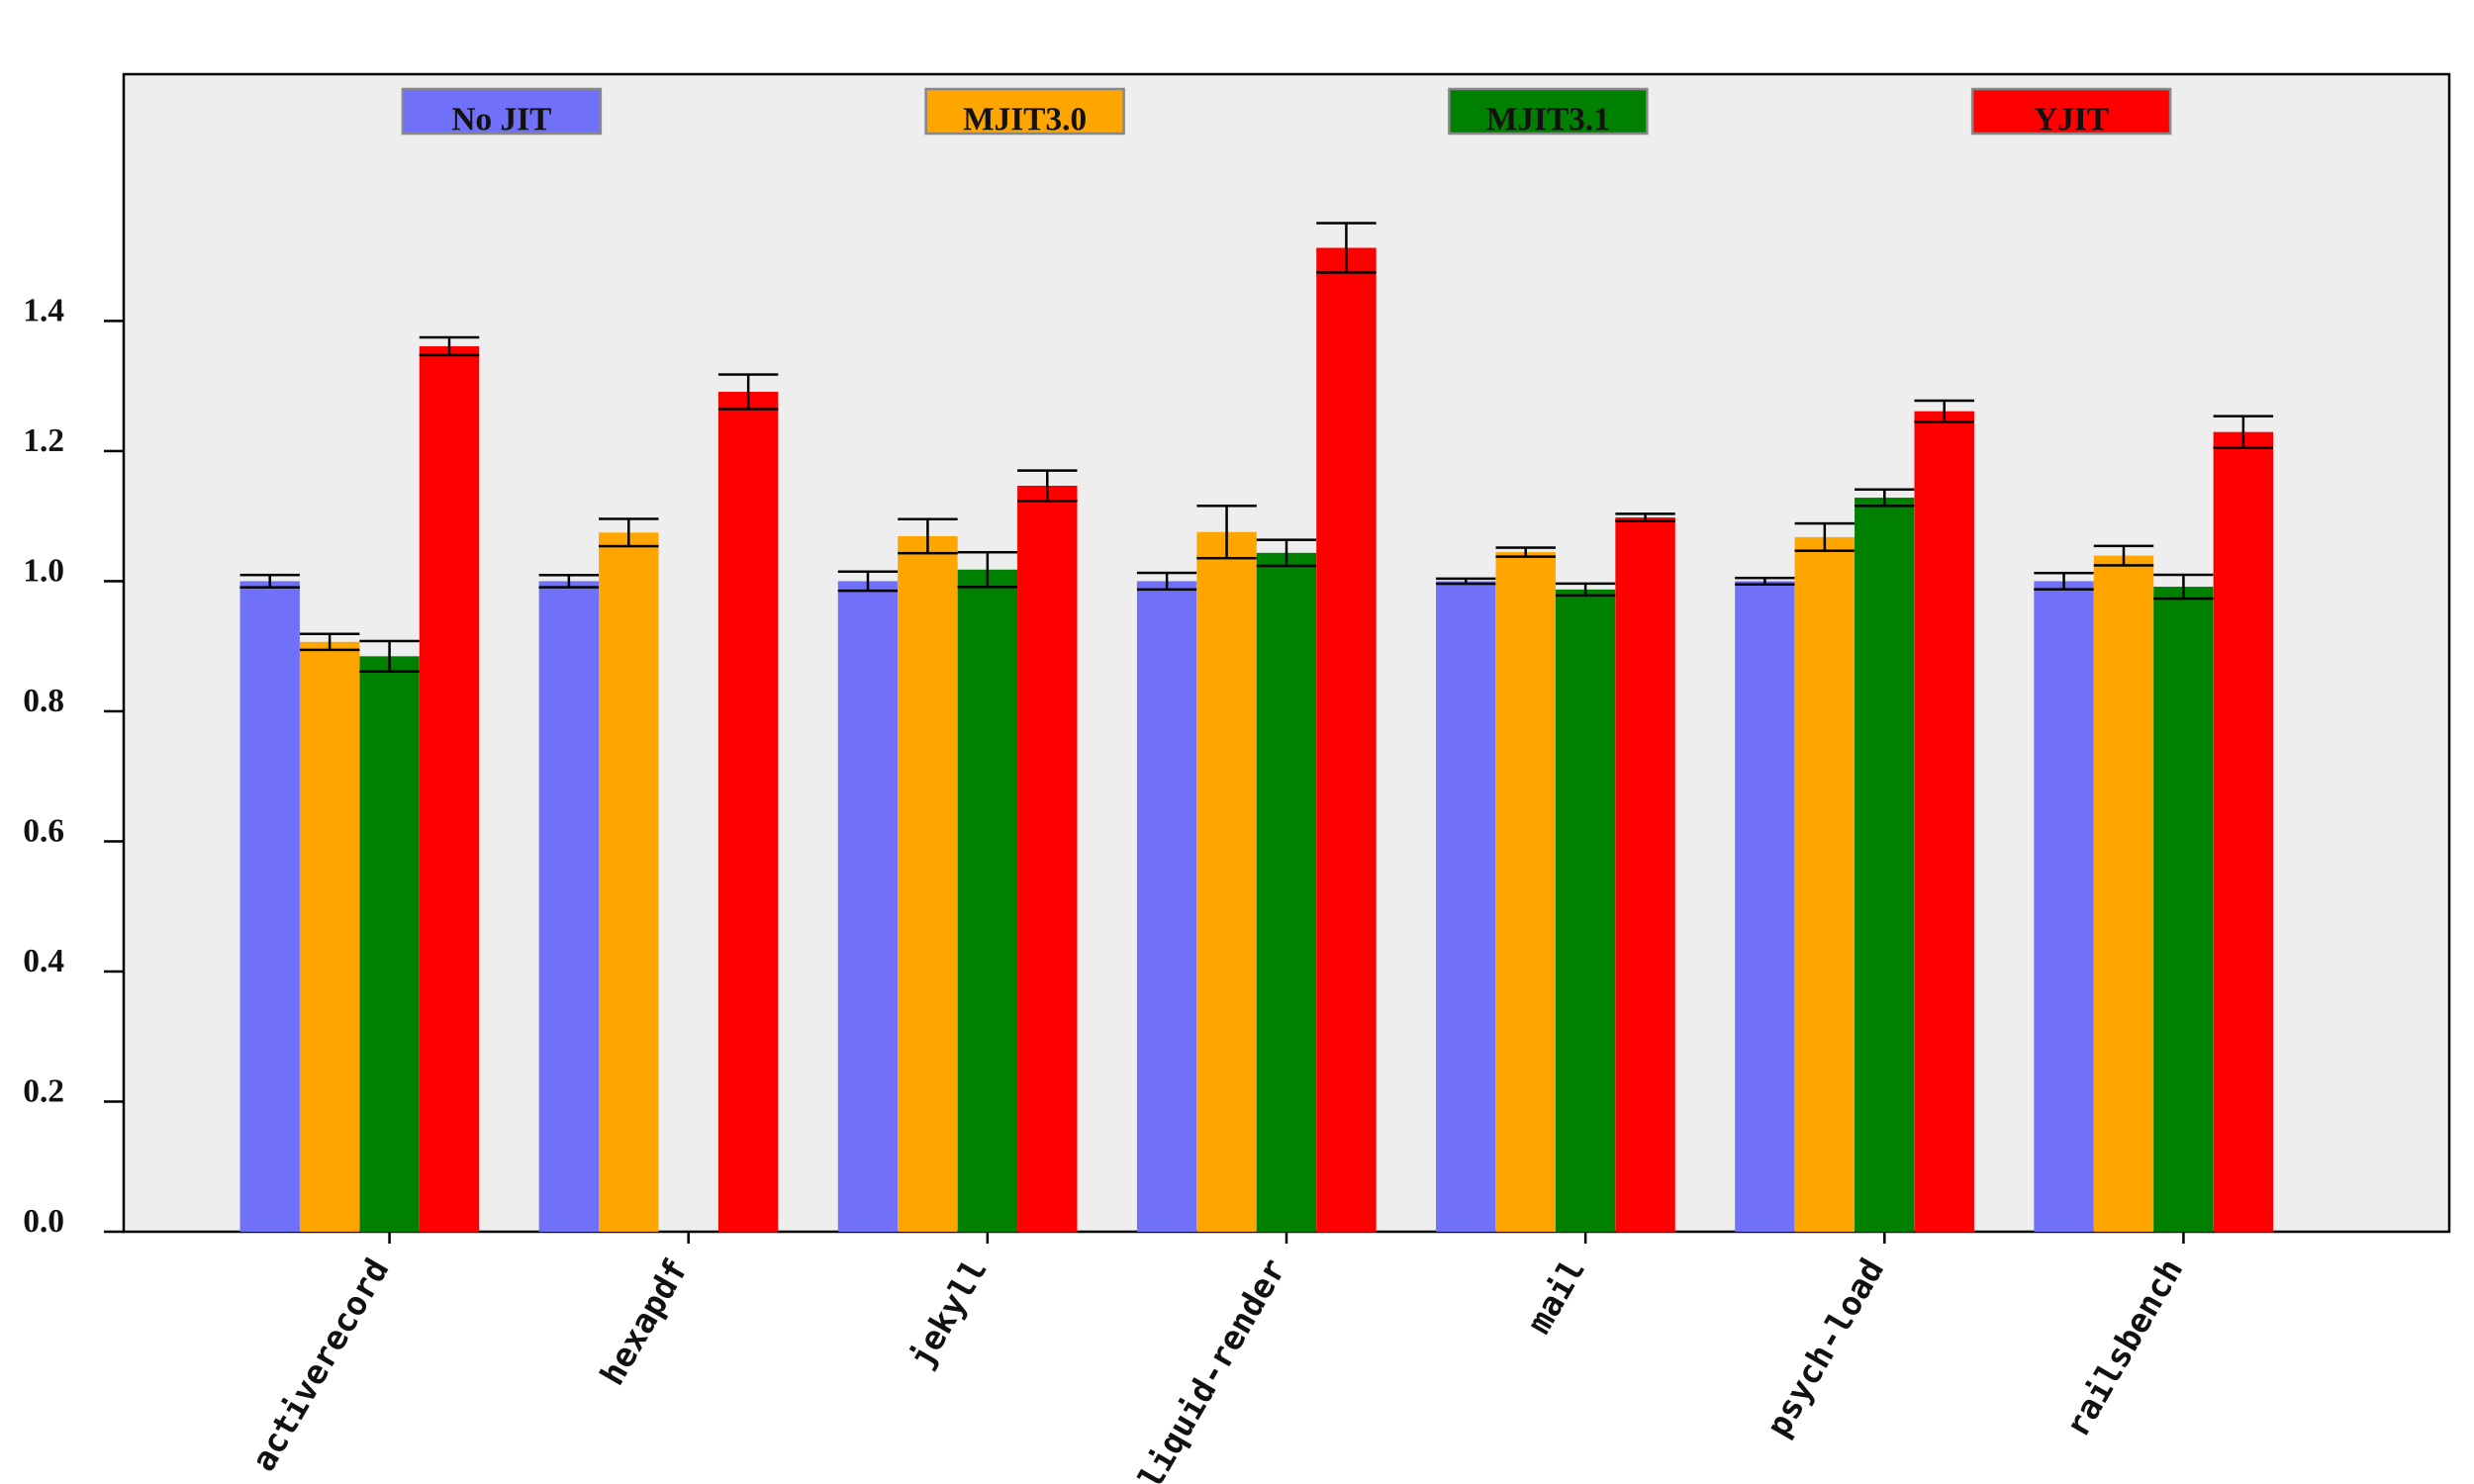
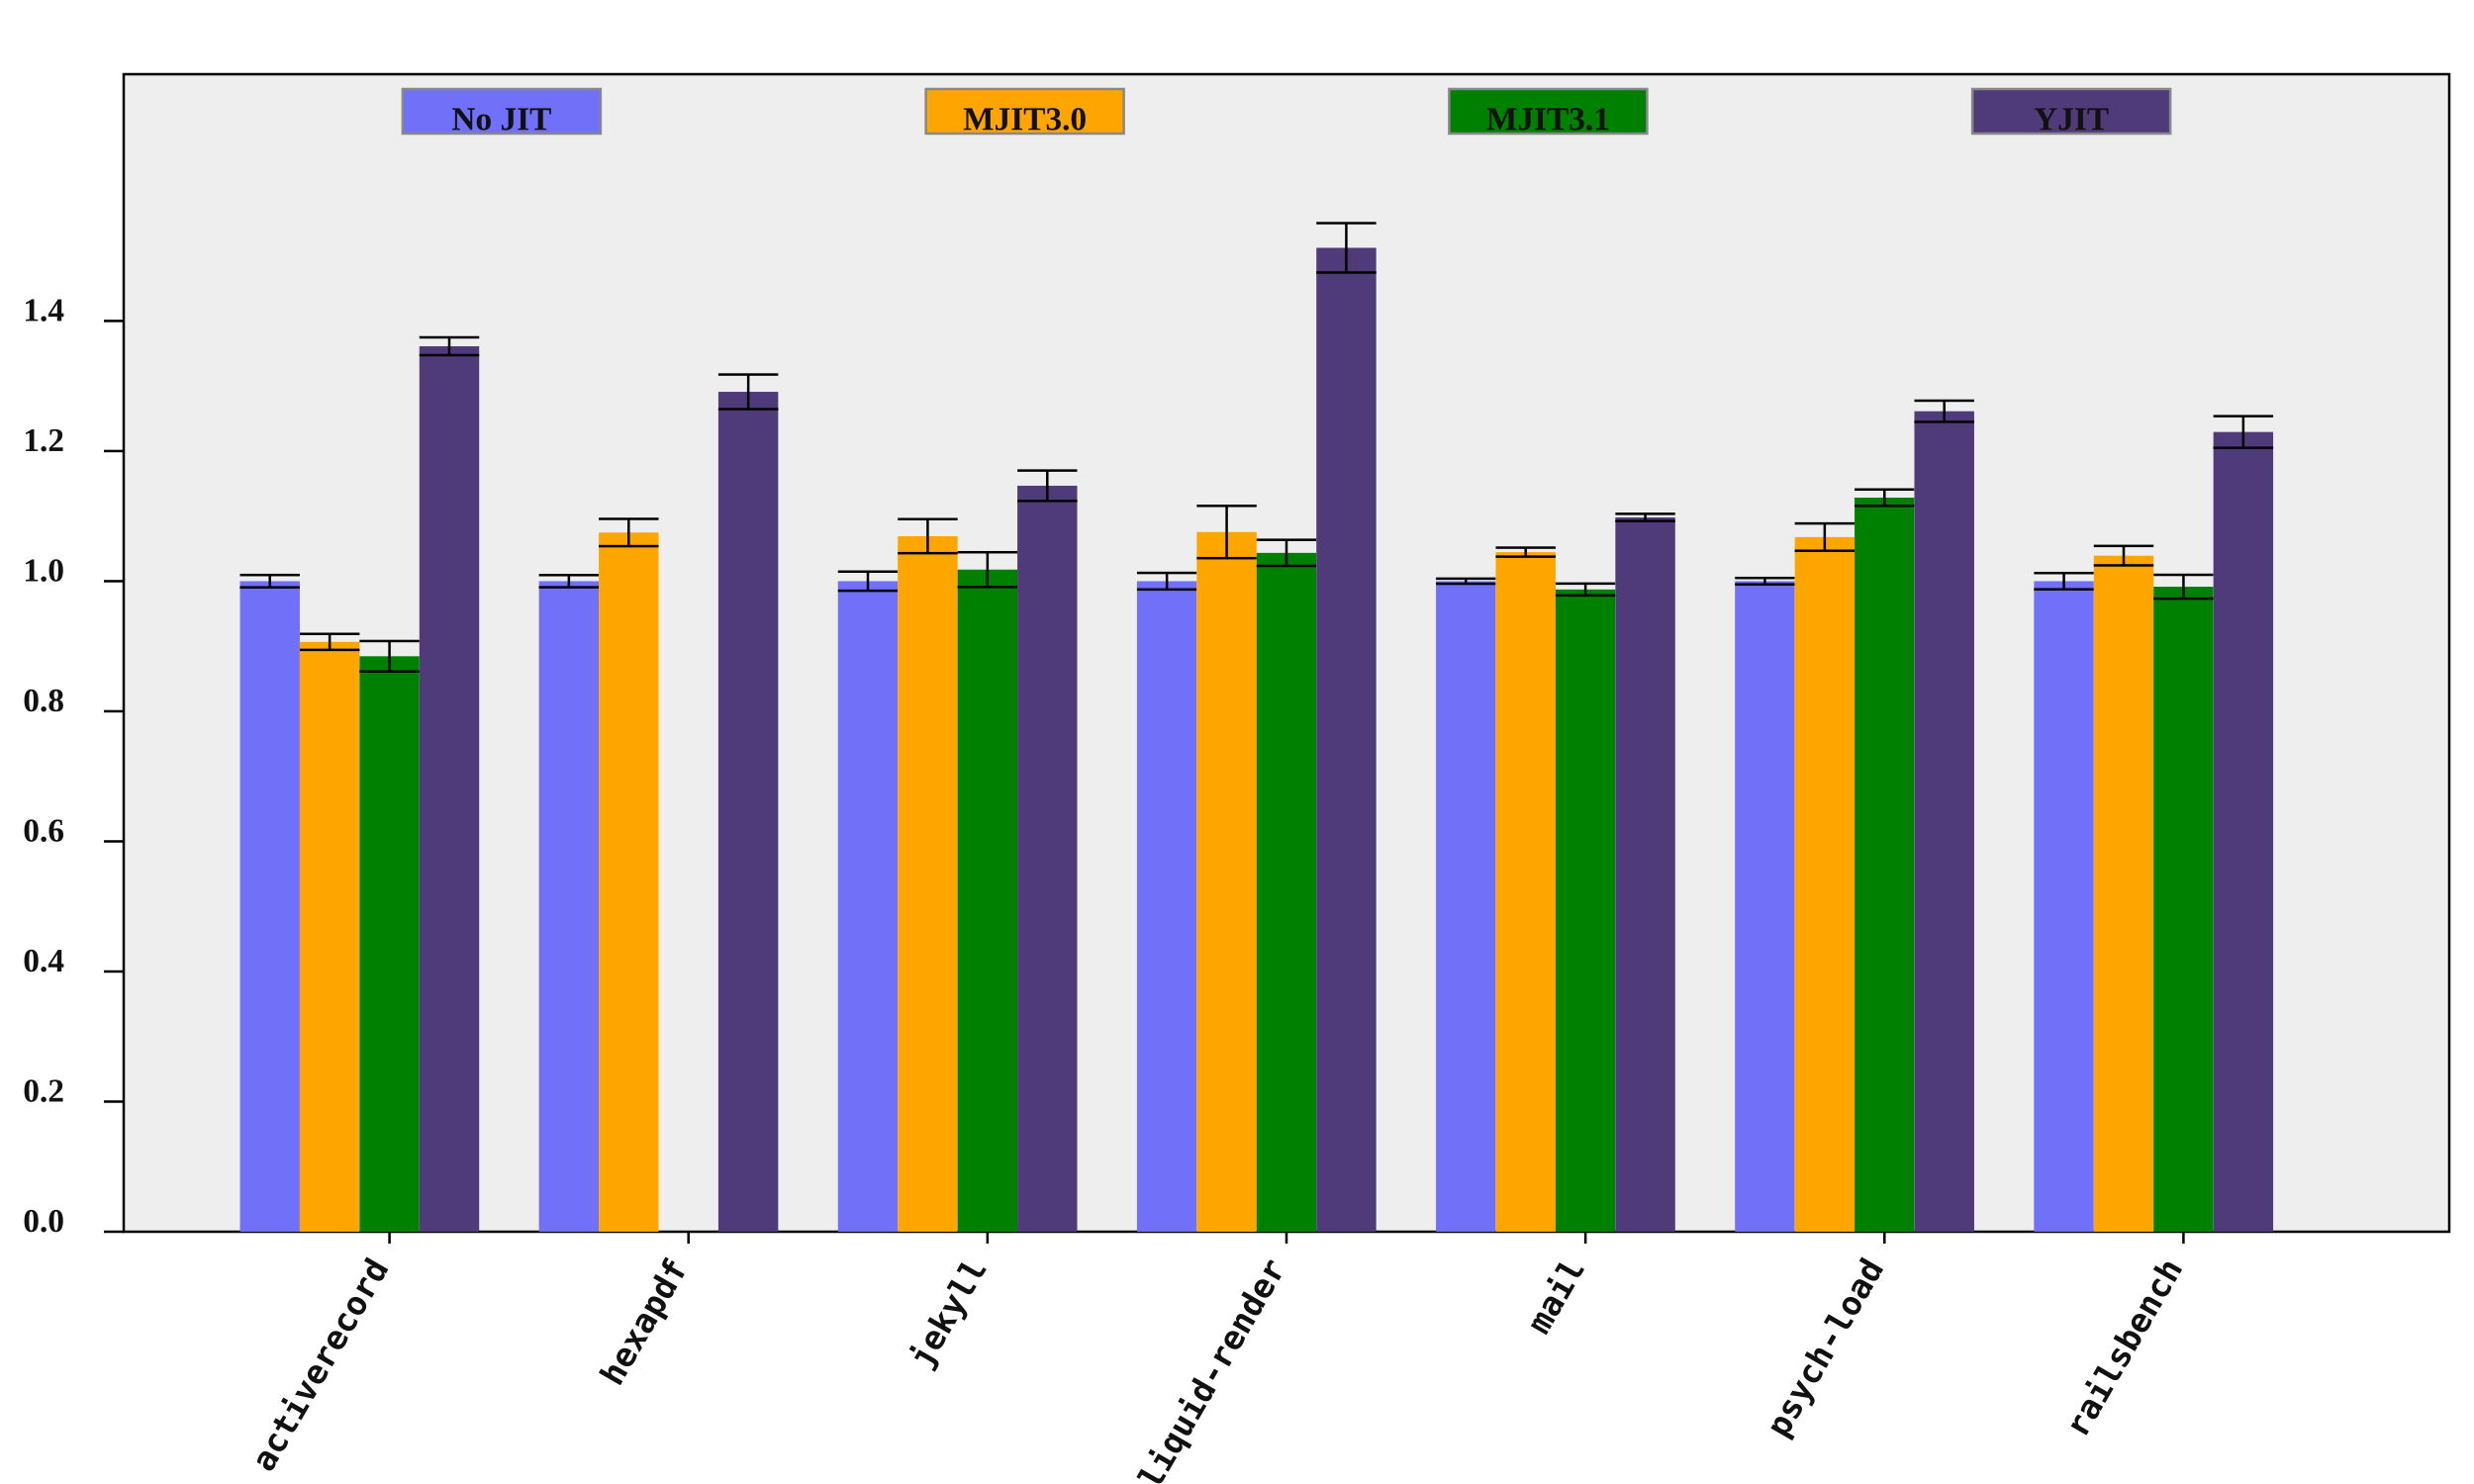
<svg xmlns="http://www.w3.org/2000/svg" viewBox="0 0 1000 600" width="100%" height="100%">
  <rect x="50.0" y="30.0" width="940.0" height="468" stroke="#000" fill="#EEE" />
  <line x1="42.0" y1="498" x2="50.0" y2="498" stroke="#000" />
  <text x="26" y="498" text-anchor="end" font-weight="bold" font-size="small" fill="#111">
0.0
</text>
  <line x1="42.0" y1="445.395" x2="50.0" y2="445.395" stroke="#000" />
  <text x="26" y="445.395" text-anchor="end" font-weight="bold" font-size="small" fill="#111">
0.2
</text>
  <line x1="42.0" y1="392.791" x2="50.0" y2="392.791" stroke="#000" />
  <text x="26" y="392.791" text-anchor="end" font-weight="bold" font-size="small" fill="#111">
0.4
</text>
  <line x1="42.0" y1="340.186" x2="50.0" y2="340.186" stroke="#000" />
  <text x="26" y="340.186" text-anchor="end" font-weight="bold" font-size="small" fill="#111">
0.6
</text>
  <line x1="42.0" y1="287.581" x2="50.0" y2="287.581" stroke="#000" />
  <text x="26" y="287.581" text-anchor="end" font-weight="bold" font-size="small" fill="#111">
0.8
</text>
  <line x1="42.0" y1="234.976" x2="50.0" y2="234.976" stroke="#000" />
  <text x="26" y="234.976" text-anchor="end" font-weight="bold" font-size="small" fill="#111">
1.0
</text>
  <line x1="42.0" y1="182.372" x2="50.0" y2="182.372" stroke="#000" />
  <text x="26" y="182.372" text-anchor="end" font-weight="bold" font-size="small" fill="#111">
1.2
</text>
  <line x1="42.0" y1="129.767" x2="50.0" y2="129.767" stroke="#000" />
  <text x="26" y="129.767" text-anchor="end" font-weight="bold" font-size="small" fill="#111">
1.4
</text>
  <rect x="162.75" y="36" width="80.0" height="18.0" fill="#7070f8" stroke="#888" />
  <text x="202.75" y="52.5" font-size="small" text-anchor="middle" font-weight="bold" fill="#111">
No JIT
</text>
  <rect x="374.25" y="36" width="80.0" height="18.0" fill="orange" stroke="#888" />
  <text x="414.25" y="52.5" font-size="small" text-anchor="middle" font-weight="bold" fill="#111">
MJIT3.0
</text>
  <rect x="585.75" y="36" width="80.0" height="18.0" fill="green" stroke="#888" />
  <text x="625.75" y="52.5" font-size="small" text-anchor="middle" font-weight="bold" fill="#111">
MJIT3.1
</text>
-   <rect x="797.25" y="36" width="80.0" height="18.0" fill="red" stroke="#888" />
+   <rect x="797.25" y="36" width="80.0" height="18.0" fill="#4F3A7A" stroke="#888" />
  <text x="837.25" y="52.5" font-size="small" text-anchor="middle" font-weight="bold" fill="#111">
YJIT
</text>
  <rect x="97.0" y="234.976" width="24.171" height="263.024" fill="#7070f8" data-tooltip="1.00x No-JIT time (No JIT)" />
  <line x1="97.0" y1="232.475" x2="121.171" y2="232.475" stroke="#000" />
  <line x1="97.0" y1="237.478" x2="121.171" y2="237.478" stroke="#000" />
  <line x1="109.086" y1="232.475" x2="109.086" y2="237.478" stroke="#000" />
  <rect x="121.171" y="259.524" width="24.171" height="238.476" fill="orange" data-tooltip="0.91x No-JIT time (MJIT3.0)" />
  <line x1="121.171" y1="256.297" x2="145.343" y2="256.297" stroke="#000" />
  <line x1="121.171" y1="262.751" x2="145.343" y2="262.751" stroke="#000" />
  <line x1="133.257" y1="256.297" x2="133.257" y2="262.751" stroke="#000" />
  <rect x="145.343" y="265.335" width="24.171" height="232.665" fill="green" data-tooltip="0.88x No-JIT time (MJIT3.1)" />
  <line x1="145.343" y1="259.185" x2="169.514" y2="259.185" stroke="#000" />
  <line x1="145.343" y1="271.486" x2="169.514" y2="271.486" stroke="#000" />
  <line x1="157.429" y1="259.185" x2="157.429" y2="271.486" stroke="#000" />
-   <rect x="169.514" y="140.001" width="24.171" height="357.999" fill="red" data-tooltip="1.36x No-JIT time (YJIT)" />
+   <rect x="169.514" y="140.001" width="24.171" height="357.999" fill="#4F3A7A" data-tooltip="1.36x No-JIT time (YJIT)" />
  <line x1="169.514" y1="136.401" x2="193.686" y2="136.401" stroke="#000" />
  <line x1="169.514" y1="143.601" x2="193.686" y2="143.601" stroke="#000" />
  <line x1="181.6" y1="136.401" x2="181.6" y2="143.601" stroke="#000" />
  <line x1="157.429" y1="498.0" x2="157.429" y2="502.8" stroke="#000" />
  <text x="157.429" y="512.4" fill="#111" font-size="small" font-family="monospace" font-weight="bold" text-anchor="end" transform="rotate(-60, 157.4286, 512.4)">
activerecord
</text>
  <rect x="217.857" y="234.976" width="24.171" height="263.024" fill="#7070f8" data-tooltip="1.00x No-JIT time (No JIT)" />
  <line x1="217.857" y1="232.512" x2="242.029" y2="232.512" stroke="#000" />
  <line x1="217.857" y1="237.44" x2="242.029" y2="237.44" stroke="#000" />
  <line x1="229.943" y1="232.512" x2="229.943" y2="237.44" stroke="#000" />
  <rect x="242.029" y="215.307" width="24.171" height="282.693" fill="orange" data-tooltip="1.07x No-JIT time (MJIT3.0)" />
  <line x1="242.029" y1="209.793" x2="266.2" y2="209.793" stroke="#000" />
  <line x1="242.029" y1="220.82" x2="266.2" y2="220.82" stroke="#000" />
  <line x1="254.114" y1="209.793" x2="254.114" y2="220.82" stroke="#000" />
-   <rect x="290.371" y="158.417" width="24.171" height="339.583" fill="red" data-tooltip="1.29x No-JIT time (YJIT)" />
+   <rect x="290.371" y="158.417" width="24.171" height="339.583" fill="#4F3A7A" data-tooltip="1.29x No-JIT time (YJIT)" />
  <line x1="290.371" y1="151.422" x2="314.543" y2="151.422" stroke="#000" />
  <line x1="290.371" y1="165.412" x2="314.543" y2="165.412" stroke="#000" />
  <line x1="302.457" y1="151.422" x2="302.457" y2="165.412" stroke="#000" />
  <line x1="278.286" y1="498.0" x2="278.286" y2="502.8" stroke="#000" />
  <text x="278.286" y="512.4" fill="#111" font-size="small" font-family="monospace" font-weight="bold" text-anchor="end" transform="rotate(-60, 278.2857, 512.4)">
hexapdf
</text>
  <rect x="338.714" y="234.976" width="24.171" height="263.024" fill="#7070f8" data-tooltip="1.00x No-JIT time (No JIT)" />
  <line x1="338.714" y1="231.106" x2="362.886" y2="231.106" stroke="#000" />
  <line x1="338.714" y1="238.847" x2="362.886" y2="238.847" stroke="#000" />
  <line x1="350.8" y1="231.106" x2="350.8" y2="238.847" stroke="#000" />
  <rect x="362.886" y="216.784" width="24.171" height="281.216" fill="orange" data-tooltip="1.07x No-JIT time (MJIT3.0)" />
  <line x1="362.886" y1="209.901" x2="387.057" y2="209.901" stroke="#000" />
  <line x1="362.886" y1="223.667" x2="387.057" y2="223.667" stroke="#000" />
  <line x1="374.971" y1="209.901" x2="374.971" y2="223.667" stroke="#000" />
  <rect x="387.057" y="230.299" width="24.171" height="267.701" fill="green" data-tooltip="1.02x No-JIT time (MJIT3.1)" />
  <line x1="387.057" y1="223.285" x2="411.229" y2="223.285" stroke="#000" />
  <line x1="387.057" y1="237.312" x2="411.229" y2="237.312" stroke="#000" />
  <line x1="399.143" y1="223.285" x2="399.143" y2="237.312" stroke="#000" />
-   <rect x="411.229" y="196.386" width="24.171" height="301.614" fill="red" data-tooltip="1.15x No-JIT time (YJIT)" />
+   <rect x="411.229" y="196.386" width="24.171" height="301.614" fill="#4F3A7A" data-tooltip="1.15x No-JIT time (YJIT)" />
  <line x1="411.229" y1="190.243" x2="435.4" y2="190.243" stroke="#000" />
  <line x1="411.229" y1="202.528" x2="435.4" y2="202.528" stroke="#000" />
  <line x1="423.314" y1="190.243" x2="423.314" y2="202.528" stroke="#000" />
  <line x1="399.143" y1="498.0" x2="399.143" y2="502.8" stroke="#000" />
  <text x="399.143" y="512.4" fill="#111" font-size="small" font-family="monospace" font-weight="bold" text-anchor="end" transform="rotate(-60, 399.1429, 512.4)">
jekyll
</text>
  <rect x="459.571" y="234.976" width="24.171" height="263.024" fill="#7070f8" data-tooltip="1.00x No-JIT time (No JIT)" />
  <line x1="459.571" y1="231.624" x2="483.743" y2="231.624" stroke="#000" />
  <line x1="459.571" y1="238.329" x2="483.743" y2="238.329" stroke="#000" />
  <line x1="471.657" y1="231.624" x2="471.657" y2="238.329" stroke="#000" />
  <rect x="483.743" y="215.098" width="24.171" height="282.902" fill="orange" data-tooltip="1.08x No-JIT time (MJIT3.0)" />
  <line x1="483.743" y1="204.523" x2="507.914" y2="204.523" stroke="#000" />
  <line x1="483.743" y1="225.673" x2="507.914" y2="225.673" stroke="#000" />
  <line x1="495.829" y1="204.523" x2="495.829" y2="225.673" stroke="#000" />
  <rect x="507.914" y="223.528" width="24.171" height="274.472" fill="green" data-tooltip="1.04x No-JIT time (MJIT3.1)" />
  <line x1="507.914" y1="218.264" x2="532.086" y2="218.264" stroke="#000" />
  <line x1="507.914" y1="228.791" x2="532.086" y2="228.791" stroke="#000" />
  <line x1="520" y1="218.264" x2="520" y2="228.791" stroke="#000" />
-   <rect x="532.086" y="100.2" width="24.171" height="397.8" fill="red" data-tooltip="1.51x No-JIT time (YJIT)" />
+   <rect x="532.086" y="100.2" width="24.171" height="397.8" fill="#4F3A7A" data-tooltip="1.51x No-JIT time (YJIT)" />
  <line x1="532.086" y1="90.214" x2="556.257" y2="90.214" stroke="#000" />
  <line x1="532.086" y1="110.186" x2="556.257" y2="110.186" stroke="#000" />
  <line x1="544.171" y1="90.214" x2="544.171" y2="110.186" stroke="#000" />
  <line x1="520" y1="498.0" x2="520" y2="502.8" stroke="#000" />
  <text x="520" y="512.4" fill="#111" font-size="small" font-family="monospace" font-weight="bold" text-anchor="end" transform="rotate(-60, 520, 512.4)">
liquid-render
</text>
  <rect x="580.429" y="234.976" width="24.171" height="263.024" fill="#7070f8" data-tooltip="1.00x No-JIT time (No JIT)" />
  <line x1="580.429" y1="233.945" x2="604.6" y2="233.945" stroke="#000" />
  <line x1="580.429" y1="236.008" x2="604.6" y2="236.008" stroke="#000" />
  <line x1="592.514" y1="233.945" x2="592.514" y2="236.008" stroke="#000" />
  <rect x="604.6" y="223.235" width="24.171" height="274.765" fill="orange" data-tooltip="1.04x No-JIT time (MJIT3.0)" />
  <line x1="604.6" y1="221.42" x2="628.771" y2="221.42" stroke="#000" />
  <line x1="604.6" y1="225.05" x2="628.771" y2="225.05" stroke="#000" />
  <line x1="616.686" y1="221.42" x2="616.686" y2="225.05" stroke="#000" />
  <rect x="628.771" y="238.342" width="24.171" height="259.658" fill="green" data-tooltip="0.99x No-JIT time (MJIT3.1)" />
  <line x1="628.771" y1="235.942" x2="652.943" y2="235.942" stroke="#000" />
  <line x1="628.771" y1="240.741" x2="652.943" y2="240.741" stroke="#000" />
  <line x1="640.857" y1="235.942" x2="640.857" y2="240.741" stroke="#000" />
-   <rect x="652.943" y="209.211" width="24.171" height="288.789" fill="red" data-tooltip="1.10x No-JIT time (YJIT)" />
+   <rect x="652.943" y="209.211" width="24.171" height="288.789" fill="#4F3A7A" data-tooltip="1.10x No-JIT time (YJIT)" />
  <line x1="652.943" y1="207.749" x2="677.114" y2="207.749" stroke="#000" />
  <line x1="652.943" y1="210.672" x2="677.114" y2="210.672" stroke="#000" />
  <line x1="665.029" y1="207.749" x2="665.029" y2="210.672" stroke="#000" />
  <line x1="640.857" y1="498.0" x2="640.857" y2="502.8" stroke="#000" />
  <text x="640.857" y="512.4" fill="#111" font-size="small" font-family="monospace" font-weight="bold" text-anchor="end" transform="rotate(-60, 640.8571, 512.4)">
mail
</text>
  <rect x="701.286" y="234.976" width="24.171" height="263.024" fill="#7070f8" data-tooltip="1.00x No-JIT time (No JIT)" />
  <line x1="701.286" y1="233.677" x2="725.457" y2="233.677" stroke="#000" />
  <line x1="701.286" y1="236.276" x2="725.457" y2="236.276" stroke="#000" />
  <line x1="713.371" y1="233.677" x2="713.371" y2="236.276" stroke="#000" />
  <rect x="725.457" y="217.158" width="24.171" height="280.842" fill="orange" data-tooltip="1.07x No-JIT time (MJIT3.0)" />
  <line x1="725.457" y1="211.639" x2="749.629" y2="211.639" stroke="#000" />
  <line x1="725.457" y1="222.677" x2="749.629" y2="222.677" stroke="#000" />
  <line x1="737.543" y1="211.639" x2="737.543" y2="222.677" stroke="#000" />
  <rect x="749.629" y="201.212" width="24.171" height="296.788" fill="green" data-tooltip="1.13x No-JIT time (MJIT3.1)" />
  <line x1="749.629" y1="197.903" x2="773.8" y2="197.903" stroke="#000" />
  <line x1="749.629" y1="204.522" x2="773.8" y2="204.522" stroke="#000" />
  <line x1="761.714" y1="197.903" x2="761.714" y2="204.522" stroke="#000" />
-   <rect x="773.8" y="166.272" width="24.171" height="331.728" fill="red" data-tooltip="1.26x No-JIT time (YJIT)" />
+   <rect x="773.8" y="166.272" width="24.171" height="331.728" fill="#4F3A7A" data-tooltip="1.26x No-JIT time (YJIT)" />
  <line x1="773.8" y1="161.987" x2="797.971" y2="161.987" stroke="#000" />
  <line x1="773.8" y1="170.557" x2="797.971" y2="170.557" stroke="#000" />
  <line x1="785.886" y1="161.987" x2="785.886" y2="170.557" stroke="#000" />
  <line x1="761.714" y1="498.0" x2="761.714" y2="502.8" stroke="#000" />
  <text x="761.714" y="512.4" fill="#111" font-size="small" font-family="monospace" font-weight="bold" text-anchor="end" transform="rotate(-60, 761.7143, 512.4)">
psych-load
</text>
  <rect x="822.143" y="234.976" width="24.171" height="263.024" fill="#7070f8" data-tooltip="1.00x No-JIT time (No JIT)" />
  <line x1="822.143" y1="231.685" x2="846.314" y2="231.685" stroke="#000" />
  <line x1="822.143" y1="238.268" x2="846.314" y2="238.268" stroke="#000" />
  <line x1="834.229" y1="231.685" x2="834.229" y2="238.268" stroke="#000" />
  <rect x="846.314" y="224.659" width="24.171" height="273.341" fill="orange" data-tooltip="1.04x No-JIT time (MJIT3.0)" />
  <line x1="846.314" y1="220.736" x2="870.486" y2="220.736" stroke="#000" />
  <line x1="846.314" y1="228.582" x2="870.486" y2="228.582" stroke="#000" />
  <line x1="858.4" y1="220.736" x2="858.4" y2="228.582" stroke="#000" />
  <rect x="870.486" y="237.222" width="24.171" height="260.778" fill="green" data-tooltip="0.99x No-JIT time (MJIT3.1)" />
  <line x1="870.486" y1="232.407" x2="894.657" y2="232.407" stroke="#000" />
  <line x1="870.486" y1="242.037" x2="894.657" y2="242.037" stroke="#000" />
  <line x1="882.571" y1="232.407" x2="882.571" y2="242.037" stroke="#000" />
-   <rect x="894.657" y="174.656" width="24.171" height="323.344" fill="red" data-tooltip="1.23x No-JIT time (YJIT)" />
+   <rect x="894.657" y="174.656" width="24.171" height="323.344" fill="#4F3A7A" data-tooltip="1.23x No-JIT time (YJIT)" />
  <line x1="894.657" y1="168.262" x2="918.829" y2="168.262" stroke="#000" />
  <line x1="894.657" y1="181.05" x2="918.829" y2="181.05" stroke="#000" />
  <line x1="906.743" y1="168.262" x2="906.743" y2="181.05" stroke="#000" />
  <line x1="882.571" y1="498.0" x2="882.571" y2="502.8" stroke="#000" />
  <text x="882.571" y="512.4" fill="#111" font-size="small" font-family="monospace" font-weight="bold" text-anchor="end" transform="rotate(-60, 882.5714, 512.4)">
railsbench
</text>
</svg>
